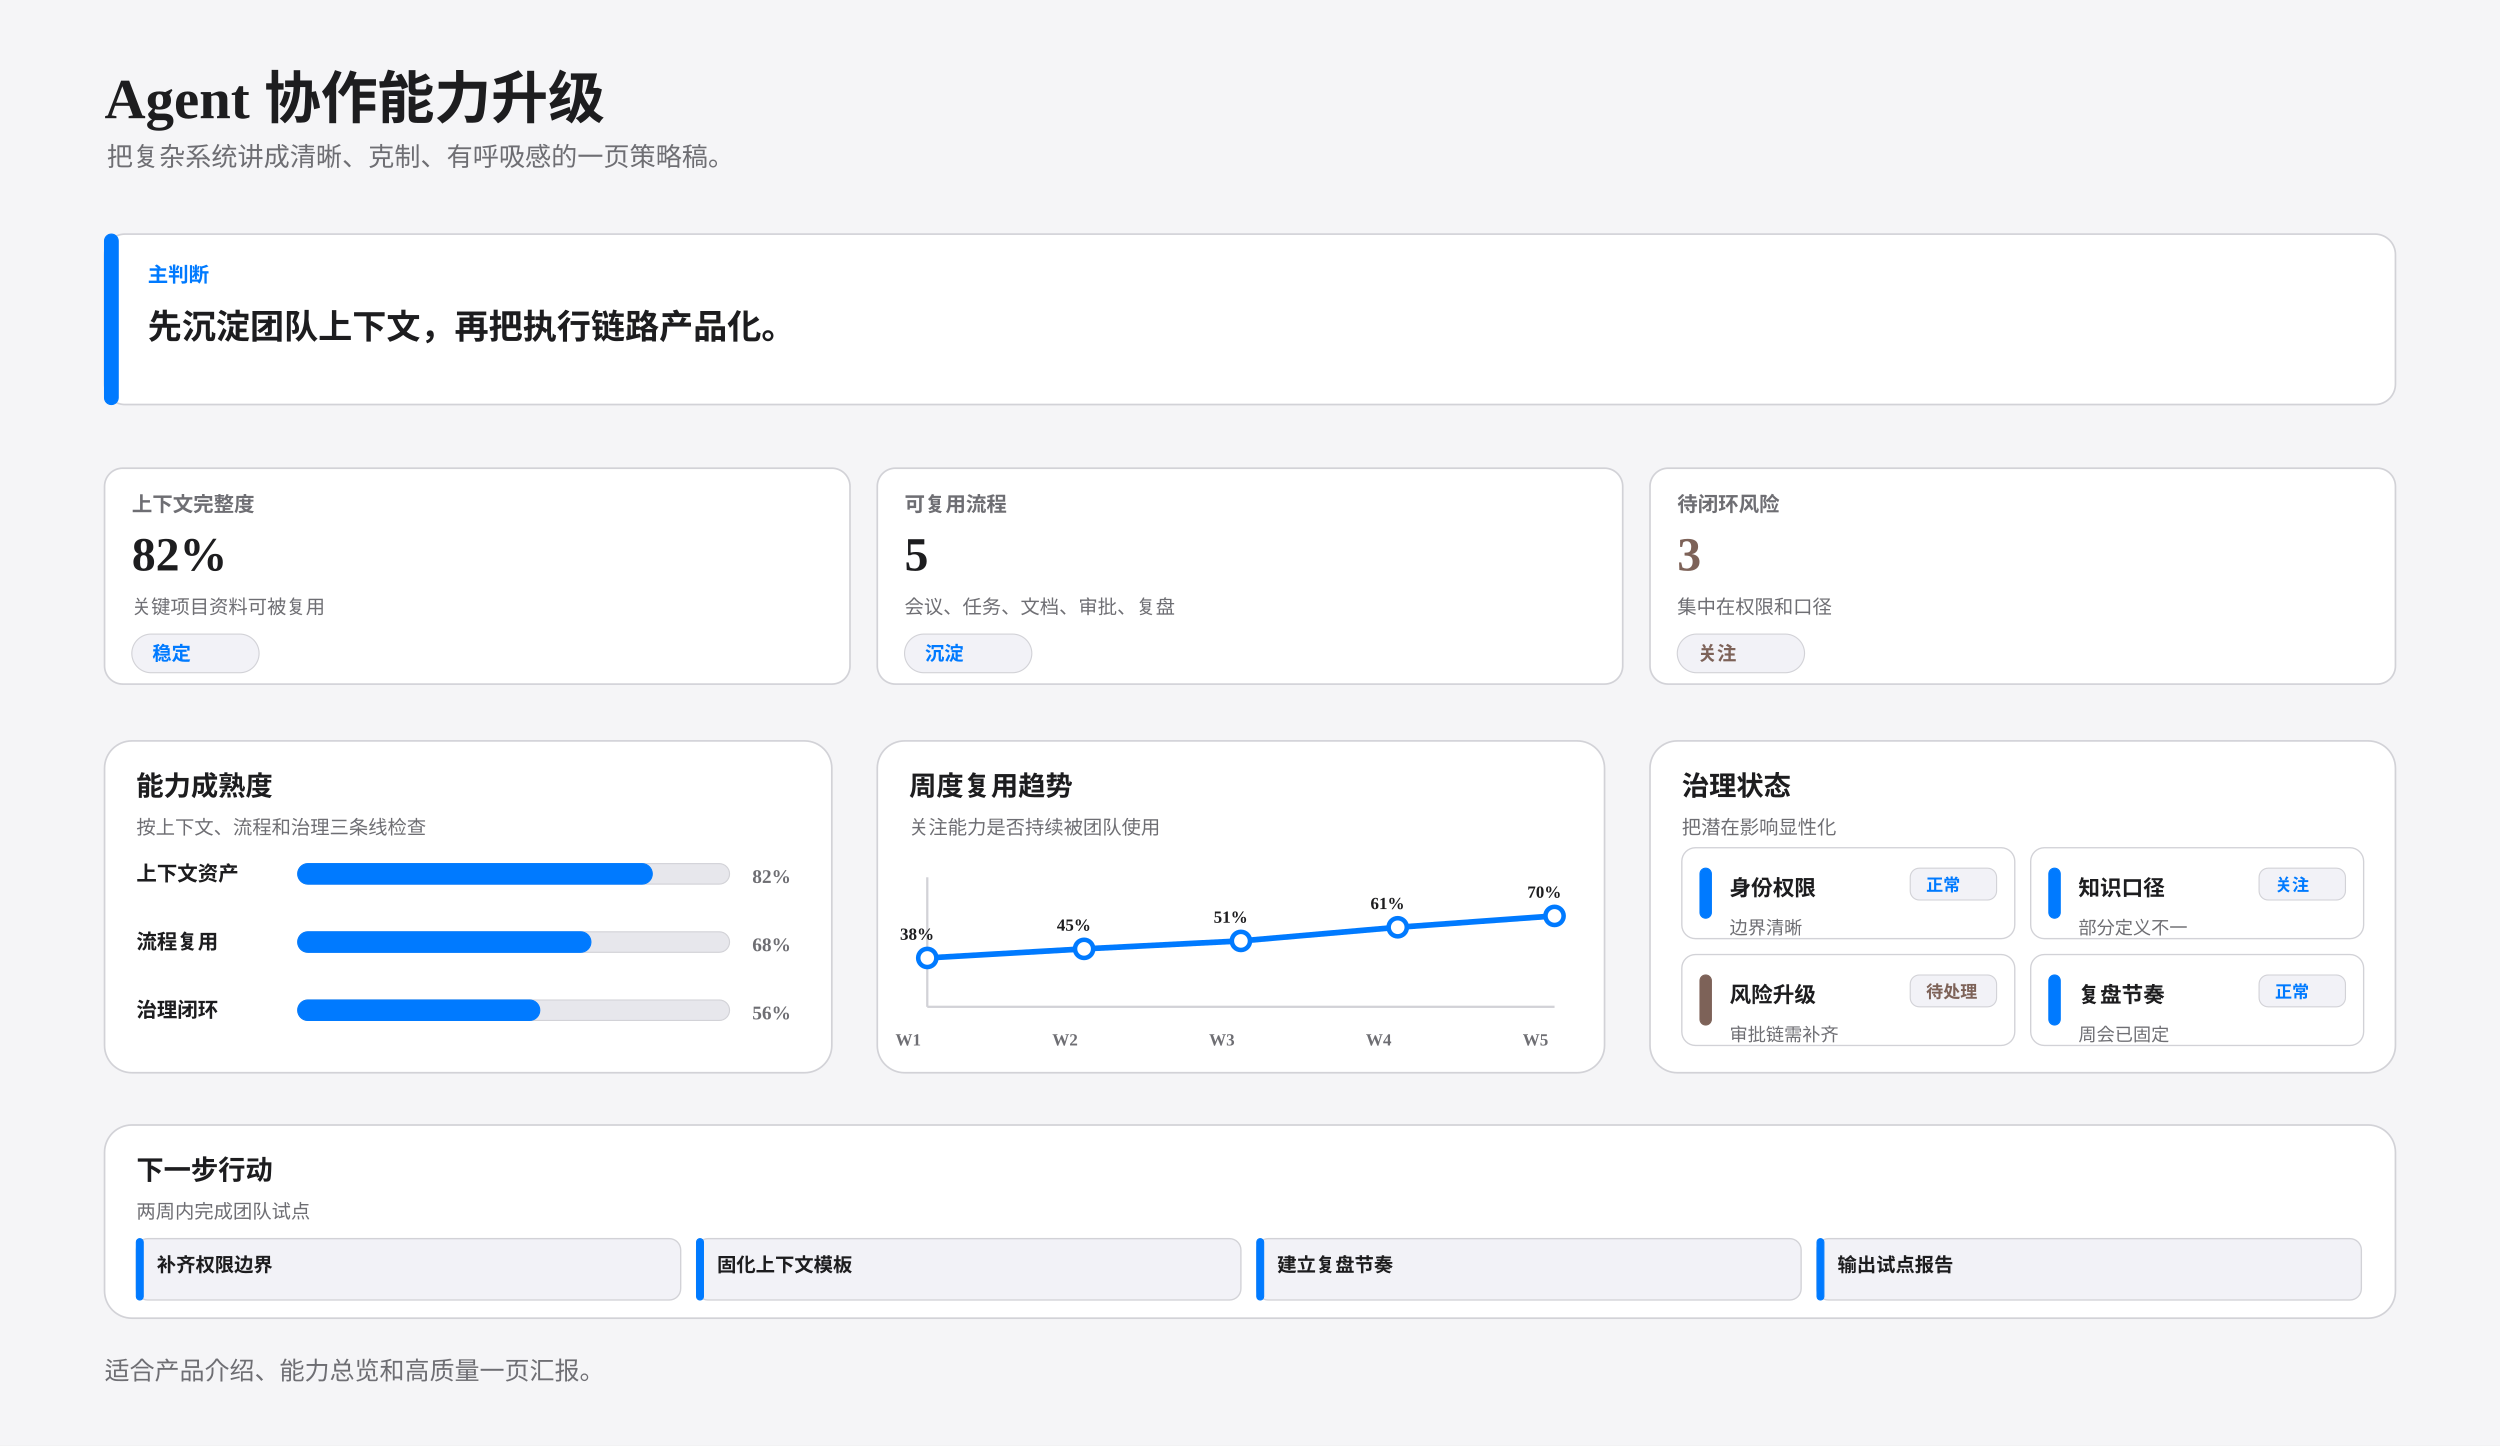
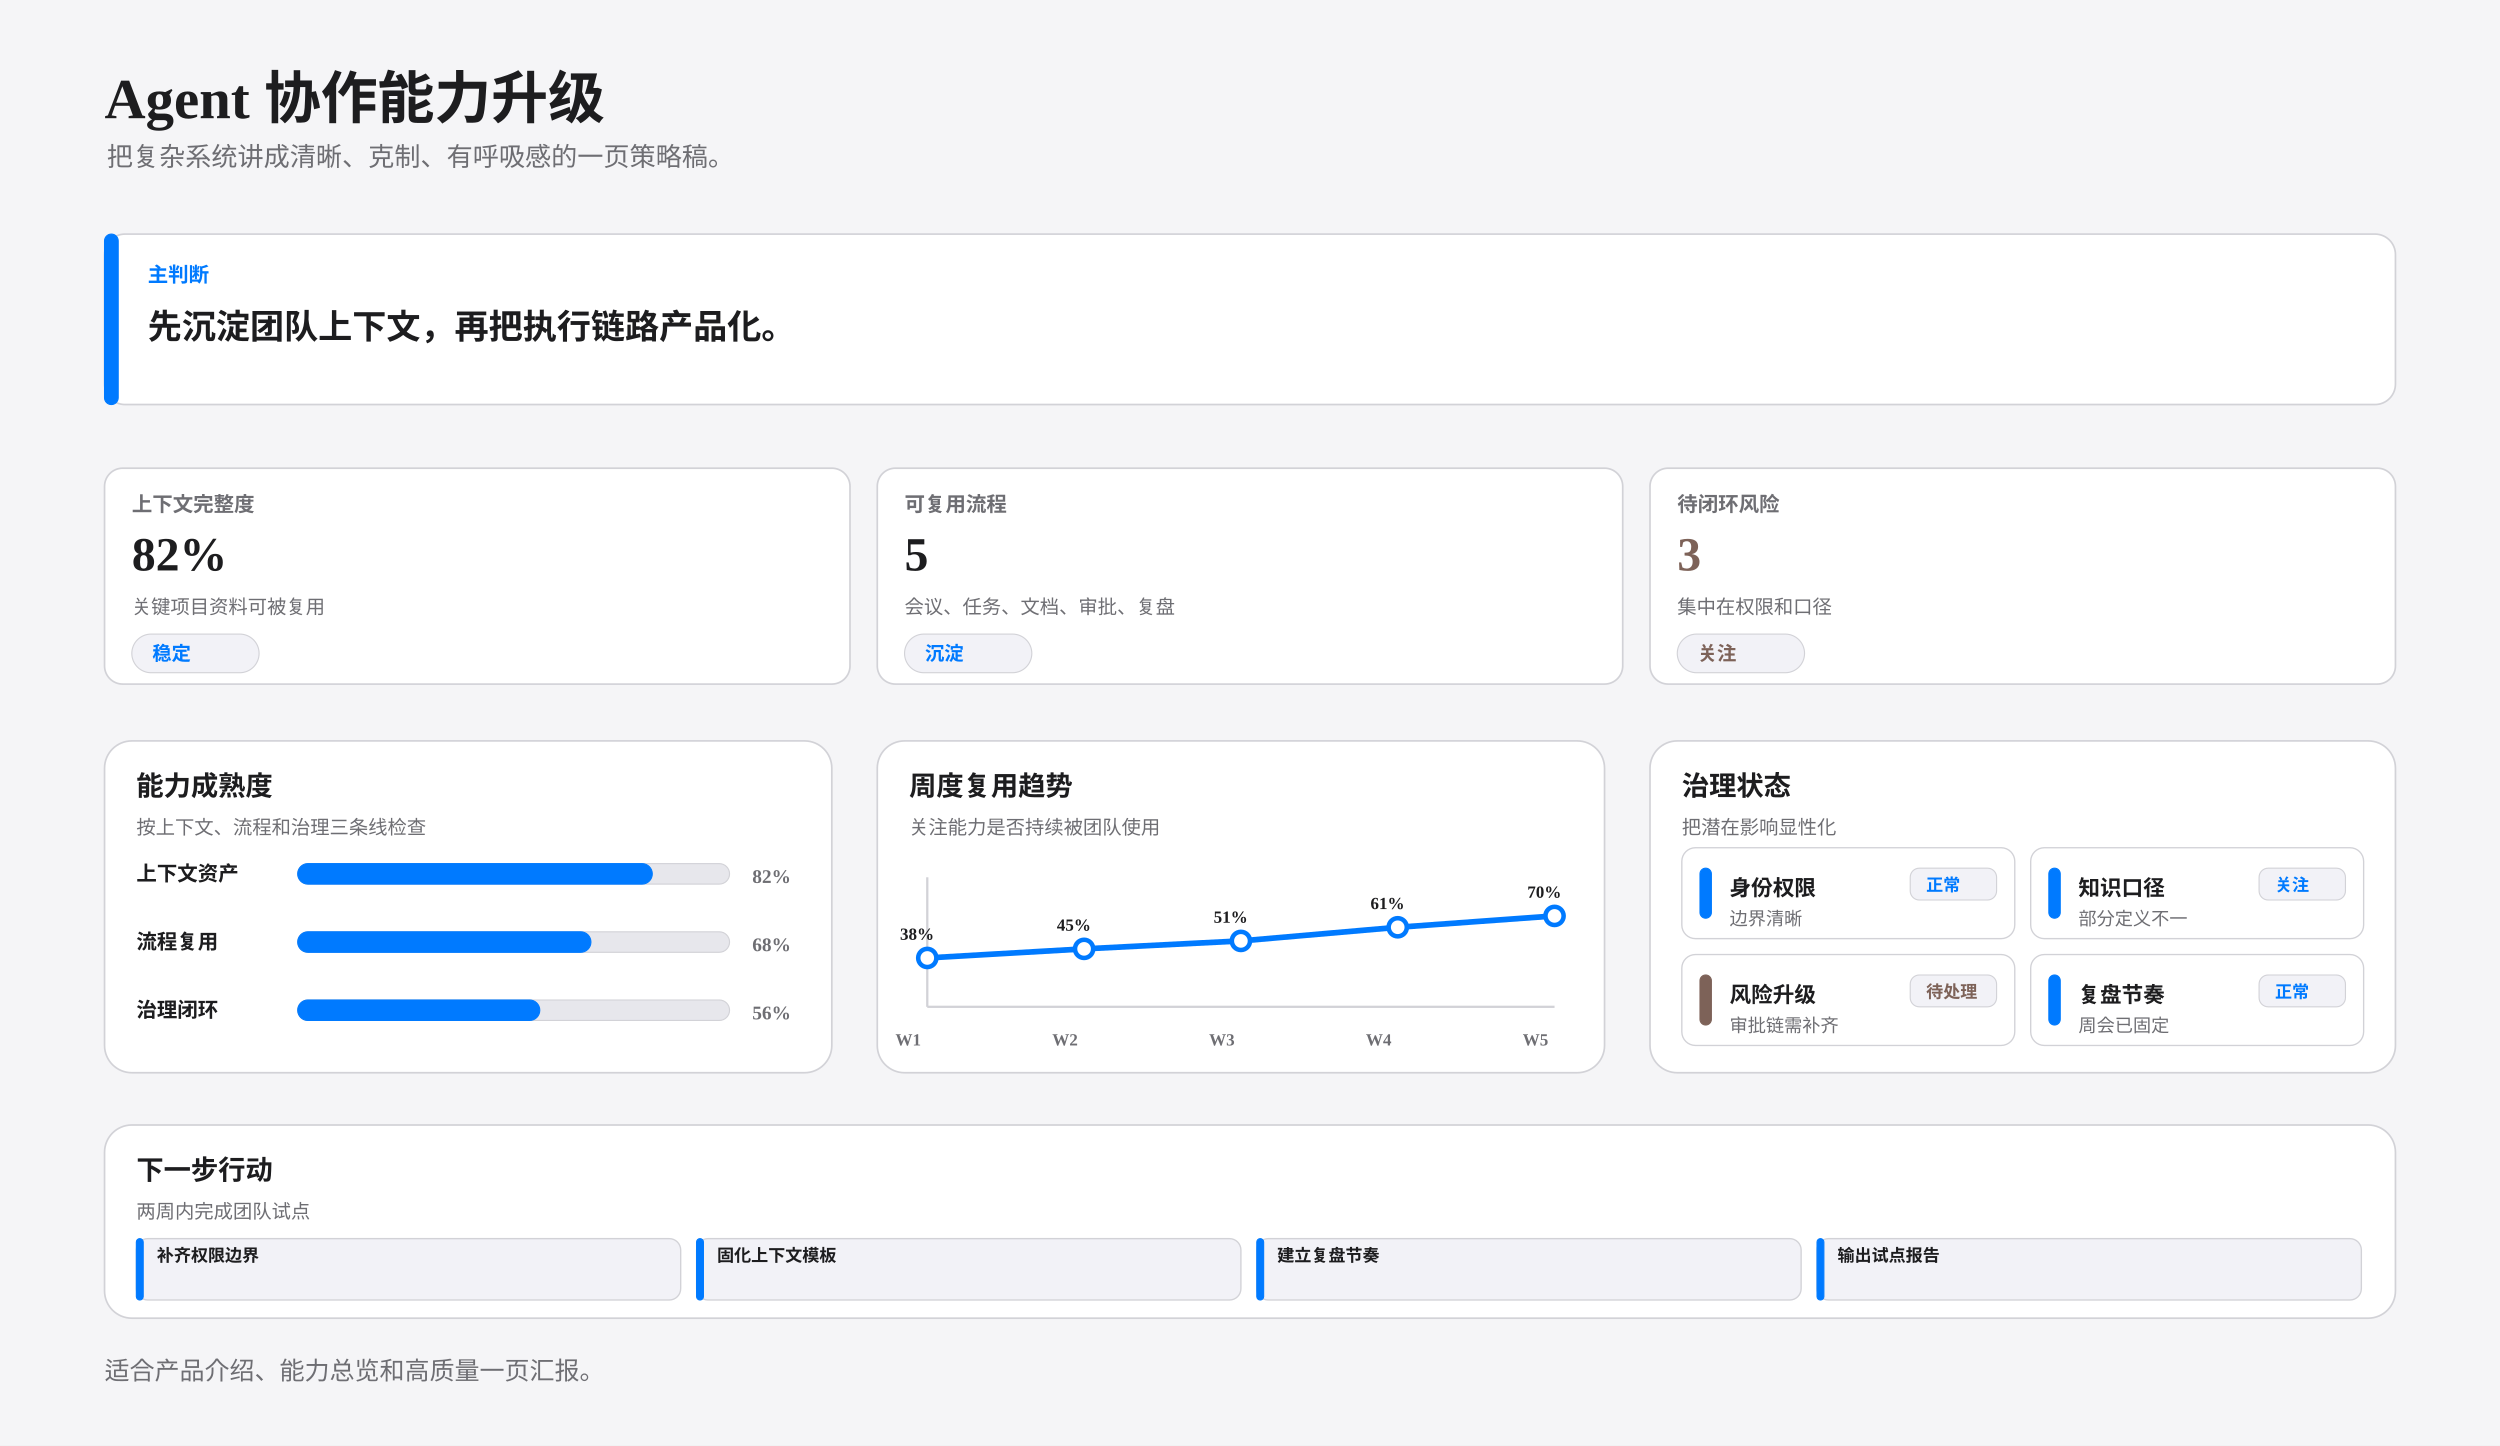
<svg xmlns="http://www.w3.org/2000/svg" width="2200" height="1272" viewBox="0 0 2200 1272">
  <defs>
    <marker id="arrow" markerWidth="12" markerHeight="12" refX="9" refY="4" orient="auto" markerUnits="strokeWidth">
      <path d="M0 0 L10 4 L0 8 z" fill="#007AFF" />
    </marker>
  </defs>
  <rect x="0" y="0" width="2200" height="1272" fill="#F5F5F7" />
  <text x="92" y="104" font-size="50" fill="#1D1D1F" font-weight="700">
    <tspan x="92" dy="0">Agent 协作能力升级</tspan>
  </text>
  <text x="94" y="146" font-size="23" fill="#6E6E73" font-weight="400">
    <tspan x="94" dy="0">把复杂系统讲成清晰、克制、有呼吸感的一页策略稿。</tspan>
  </text>
  <rect x="92" y="206" width="2016" height="150" rx="18" fill="#FFFFFF" stroke="#D2D2D7" stroke-width="1.5" />
  <rect x="92" y="206" width="12" height="150" rx="6" fill="#007AFF" stroke="#007AFF" stroke-width="1" />
  <text x="130" y="248" font-size="18" fill="#007AFF" font-weight="700">
    <tspan x="130" dy="0">主判断</tspan>
  </text>
  <text x="130" y="298" font-size="30" fill="#1D1D1F" font-weight="700">
    <tspan x="130" dy="0">先沉淀团队上下文，再把执行链路产品化。</tspan>
  </text>
  <rect x="92" y="412" width="656" height="190" rx="16" fill="#FFFFFF" stroke="#D2D2D7" stroke-width="1.5" />
  <text x="116" y="450" font-size="18" fill="#6E6E73" font-weight="700">
    <tspan x="116" dy="0">上下文完整度</tspan>
  </text>
  <text x="116" y="502" font-size="42" fill="#1D1D1F" font-weight="700">
    <tspan x="116" dy="0">82%</tspan>
  </text>
  <text x="116" y="540" font-size="17" fill="#6E6E73" font-weight="400">
    <tspan x="116" dy="0">关键项目资料可被复用</tspan>
  </text>
  <rect x="116" y="558" width="112" height="34" rx="17" fill="#F2F2F7" stroke="#D2D2D7" stroke-width="1" />
  <text x="134" y="581" font-size="17" fill="#007AFF" font-weight="700">
    <tspan x="134" dy="0">稳定</tspan>
  </text>
  <rect x="772" y="412" width="656" height="190" rx="16" fill="#FFFFFF" stroke="#D2D2D7" stroke-width="1.5" />
  <text x="796" y="450" font-size="18" fill="#6E6E73" font-weight="700">
    <tspan x="796" dy="0">可复用流程</tspan>
  </text>
  <text x="796" y="502" font-size="42" fill="#1D1D1F" font-weight="700">
    <tspan x="796" dy="0">5</tspan>
  </text>
  <text x="796" y="540" font-size="17" fill="#6E6E73" font-weight="400">
    <tspan x="796" dy="0">会议、任务、文档、审批、复盘</tspan>
  </text>
  <rect x="796" y="558" width="112" height="34" rx="17" fill="#F2F2F7" stroke="#D2D2D7" stroke-width="1" />
  <text x="814" y="581" font-size="17" fill="#007AFF" font-weight="700">
    <tspan x="814" dy="0">沉淀</tspan>
  </text>
  <rect x="1452" y="412" width="656" height="190" rx="16" fill="#FFFFFF" stroke="#D2D2D7" stroke-width="1.5" />
  <text x="1476" y="450" font-size="18" fill="#6E6E73" font-weight="700">
    <tspan x="1476" dy="0">待闭环风险</tspan>
  </text>
  <text x="1476" y="502" font-size="42" fill="#7D6258" font-weight="700">
    <tspan x="1476" dy="0">3</tspan>
  </text>
  <text x="1476" y="540" font-size="17" fill="#6E6E73" font-weight="400">
    <tspan x="1476" dy="0">集中在权限和口径</tspan>
  </text>
  <rect x="1476" y="558" width="112" height="34" rx="17" fill="#F2F2F7" stroke="#D2D2D7" stroke-width="1" />
  <text x="1494" y="581" font-size="17" fill="#7D6258" font-weight="700">
    <tspan x="1494" dy="0">关注</tspan>
  </text>
  <rect x="92" y="652" width="640" height="292" rx="24" fill="#FFFFFF" stroke="#D2D2D7" stroke-width="1.5" />
  <text x="120" y="700" font-size="24" fill="#1D1D1F" font-weight="700">
    <tspan x="120" dy="0">能力成熟度</tspan>
  </text>
  <text x="120" y="734" font-size="17" fill="#6E6E73" font-weight="400">
    <tspan x="120" dy="0">按上下文、流程和治理三条线检查</tspan>
  </text>
  <text x="120" y="775" font-size="18" fill="#1D1D1F" font-weight="700">
    <tspan x="120" dy="0">上下文资产</tspan>
  </text>
  <rect x="262" y="760" width="380" height="18" rx="9" fill="#E7E7EC" stroke="#D2D2D7" stroke-width="1" />
  <rect x="262" y="760" width="312" height="18" rx="9" fill="#007AFF" stroke="#007AFF" stroke-width="1" />
  <text x="662" y="777" font-size="17" fill="#6E6E73" font-weight="700">
    <tspan x="662" dy="0">82%</tspan>
  </text>
  <text x="120" y="835" font-size="18" fill="#1D1D1F" font-weight="700">
    <tspan x="120" dy="0">流程复用</tspan>
  </text>
  <rect x="262" y="820" width="380" height="18" rx="9" fill="#E7E7EC" stroke="#D2D2D7" stroke-width="1" />
  <rect x="262" y="820" width="258" height="18" rx="9" fill="#007AFF" stroke="#007AFF" stroke-width="1" />
  <text x="662" y="837" font-size="17" fill="#6E6E73" font-weight="700">
    <tspan x="662" dy="0">68%</tspan>
  </text>
  <text x="120" y="895" font-size="18" fill="#1D1D1F" font-weight="700">
    <tspan x="120" dy="0">治理闭环</tspan>
  </text>
  <rect x="262" y="880" width="380" height="18" rx="9" fill="#E7E7EC" stroke="#D2D2D7" stroke-width="1" />
  <rect x="262" y="880" width="213" height="18" rx="9" fill="#007AFF" stroke="#007AFF" stroke-width="1" />
  <text x="662" y="897" font-size="17" fill="#6E6E73" font-weight="700">
    <tspan x="662" dy="0">56%</tspan>
  </text>
  <rect x="772" y="652" width="640" height="292" rx="24" fill="#FFFFFF" stroke="#D2D2D7" stroke-width="1.5" />
  <text x="800" y="700" font-size="24" fill="#1D1D1F" font-weight="700">
    <tspan x="800" dy="0">周度复用趋势</tspan>
  </text>
  <text x="800" y="734" font-size="17" fill="#6E6E73" font-weight="400">
    <tspan x="800" dy="0">关注能力是否持续被团队使用</tspan>
  </text>
  <line x1="816" y1="886" x2="1368" y2="886" stroke="#D2D2D7" stroke-width="2" />
  <line x1="816" y1="772" x2="816" y2="886" stroke="#D2D2D7" stroke-width="2" />
  <polyline points="816,843 954,835 1092,828 1230,816 1368,806" fill="none" stroke="#007AFF" stroke-width="5" stroke-linecap="round" stroke-linejoin="round" />
  <circle cx="816" cy="843" r="8" fill="#FFFFFF" stroke="#007AFF" stroke-width="4" />
  <text x="788" y="920" font-size="15" fill="#6E6E73" font-weight="700">
    <tspan x="788" dy="0">W1</tspan>
  </text>
  <text x="792" y="827" font-size="15" fill="#1D1D1F" font-weight="700">
    <tspan x="792" dy="0">38%</tspan>
  </text>
  <circle cx="954" cy="835" r="8" fill="#FFFFFF" stroke="#007AFF" stroke-width="4" />
  <text x="926" y="920" font-size="15" fill="#6E6E73" font-weight="700">
    <tspan x="926" dy="0">W2</tspan>
  </text>
  <text x="930" y="819" font-size="15" fill="#1D1D1F" font-weight="700">
    <tspan x="930" dy="0">45%</tspan>
  </text>
  <circle cx="1092" cy="828" r="8" fill="#FFFFFF" stroke="#007AFF" stroke-width="4" />
  <text x="1064" y="920" font-size="15" fill="#6E6E73" font-weight="700">
    <tspan x="1064" dy="0">W3</tspan>
  </text>
  <text x="1068" y="812" font-size="15" fill="#1D1D1F" font-weight="700">
    <tspan x="1068" dy="0">51%</tspan>
  </text>
  <circle cx="1230" cy="816" r="8" fill="#FFFFFF" stroke="#007AFF" stroke-width="4" />
  <text x="1202" y="920" font-size="15" fill="#6E6E73" font-weight="700">
    <tspan x="1202" dy="0">W4</tspan>
  </text>
  <text x="1206" y="800" font-size="15" fill="#1D1D1F" font-weight="700">
    <tspan x="1206" dy="0">61%</tspan>
  </text>
  <circle cx="1368" cy="806" r="8" fill="#FFFFFF" stroke="#007AFF" stroke-width="4" />
  <text x="1340" y="920" font-size="15" fill="#6E6E73" font-weight="700">
    <tspan x="1340" dy="0">W5</tspan>
  </text>
  <text x="1344" y="790" font-size="15" fill="#1D1D1F" font-weight="700">
    <tspan x="1344" dy="0">70%</tspan>
  </text>
  <rect x="1452" y="652" width="656" height="292" rx="24" fill="#FFFFFF" stroke="#D2D2D7" stroke-width="1.5" />
  <text x="1480" y="700" font-size="24" fill="#1D1D1F" font-weight="700">
    <tspan x="1480" dy="0">治理状态</tspan>
  </text>
  <text x="1480" y="734" font-size="17" fill="#6E6E73" font-weight="400">
    <tspan x="1480" dy="0">把潜在影响显性化</tspan>
  </text>
  <rect x="1480" y="746" width="293" height="80" rx="12" fill="#FFFFFF" stroke="#D2D2D7" stroke-width="1.2" />
  <rect x="1496" y="764" width="10" height="44" rx="5" fill="#007AFF" stroke="#007AFF" stroke-width="1" />
  <text x="1522" y="788" font-size="19" fill="#1D1D1F" font-weight="700">
    <tspan x="1522" dy="0">身份权限</tspan>
  </text>
  <rect x="1681" y="764" width="76" height="28" rx="8" fill="#F2F2F7" stroke="#D2D2D7" stroke-width="1" />
  <text x="1695" y="784" font-size="15" fill="#007AFF" font-weight="700">
    <tspan x="1695" dy="0">正常</tspan>
  </text>
-   <text x="1522" y="822" font-size="16" fill="#6E6E73" font-weight="400">
+   <text x="1522" y="814" font-size="16" fill="#6E6E73" font-weight="400">
    <tspan x="1522" dy="0">边界清晰</tspan>
  </text>
  <rect x="1787" y="746" width="293" height="80" rx="12" fill="#FFFFFF" stroke="#D2D2D7" stroke-width="1.2" />
  <rect x="1803" y="764" width="10" height="44" rx="5" fill="#007AFF" stroke="#007AFF" stroke-width="1" />
  <text x="1829" y="788" font-size="19" fill="#1D1D1F" font-weight="700">
    <tspan x="1829" dy="0">知识口径</tspan>
  </text>
  <rect x="1988" y="764" width="76" height="28" rx="8" fill="#F2F2F7" stroke="#D2D2D7" stroke-width="1" />
  <text x="2002" y="784" font-size="15" fill="#007AFF" font-weight="700">
    <tspan x="2002" dy="0">关注</tspan>
  </text>
-   <text x="1829" y="822" font-size="16" fill="#6E6E73" font-weight="400">
+   <text x="1829" y="814" font-size="16" fill="#6E6E73" font-weight="400">
    <tspan x="1829" dy="0">部分定义不一</tspan>
  </text>
  <rect x="1480" y="840" width="293" height="80" rx="12" fill="#FFFFFF" stroke="#D2D2D7" stroke-width="1.2" />
  <rect x="1496" y="858" width="10" height="44" rx="5" fill="#7D6258" stroke="#7D6258" stroke-width="1" />
  <text x="1522" y="882" font-size="19" fill="#1D1D1F" font-weight="700">
    <tspan x="1522" dy="0">风险升级</tspan>
  </text>
  <rect x="1681" y="858" width="76" height="28" rx="8" fill="#F2F2F7" stroke="#D2D2D7" stroke-width="1" />
  <text x="1695" y="878" font-size="15" fill="#7D6258" font-weight="700">
    <tspan x="1695" dy="0">待处理</tspan>
  </text>
-   <text x="1522" y="916" font-size="16" fill="#6E6E73" font-weight="400">
+   <text x="1522" y="908" font-size="16" fill="#6E6E73" font-weight="400">
    <tspan x="1522" dy="0">审批链需补齐</tspan>
  </text>
  <rect x="1787" y="840" width="293" height="80" rx="12" fill="#FFFFFF" stroke="#D2D2D7" stroke-width="1.2" />
  <rect x="1803" y="858" width="10" height="44" rx="5" fill="#007AFF" stroke="#007AFF" stroke-width="1" />
  <text x="1829" y="882" font-size="19" fill="#1D1D1F" font-weight="700">
    <tspan x="1829" dy="0">复盘节奏</tspan>
  </text>
  <rect x="1988" y="858" width="76" height="28" rx="8" fill="#F2F2F7" stroke="#D2D2D7" stroke-width="1" />
  <text x="2002" y="878" font-size="15" fill="#007AFF" font-weight="700">
    <tspan x="2002" dy="0">正常</tspan>
  </text>
-   <text x="1829" y="916" font-size="16" fill="#6E6E73" font-weight="400">
+   <text x="1829" y="908" font-size="16" fill="#6E6E73" font-weight="400">
    <tspan x="1829" dy="0">周会已固定</tspan>
  </text>
  <rect x="92" y="990" width="2016" height="170" rx="24" fill="#FFFFFF" stroke="#D2D2D7" stroke-width="1.5" />
  <text x="120" y="1038" font-size="24" fill="#1D1D1F" font-weight="700">
    <tspan x="120" dy="0">下一步行动</tspan>
  </text>
  <text x="120" y="1072" font-size="17" fill="#6E6E73" font-weight="400">
    <tspan x="120" dy="0">两周内完成团队试点</tspan>
  </text>
  <rect x="120" y="1090" width="479" height="54" rx="10" fill="#F2F2F7" stroke="#D2D2D7" stroke-width="1.2" />
  <rect x="120" y="1090" width="6" height="54" rx="3" fill="#007AFF" stroke="#007AFF" stroke-width="1" />
-   <text x="138" y="1119" font-size="17" fill="#1D1D1F" font-weight="700">
+   <text x="138" y="1110" font-size="15" fill="#1D1D1F" font-weight="700">
    <tspan x="138" dy="0">补齐权限边界</tspan>
  </text>
  <rect x="613" y="1090" width="479" height="54" rx="10" fill="#F2F2F7" stroke="#D2D2D7" stroke-width="1.2" />
  <rect x="613" y="1090" width="6" height="54" rx="3" fill="#007AFF" stroke="#007AFF" stroke-width="1" />
-   <text x="631" y="1119" font-size="17" fill="#1D1D1F" font-weight="700">
+   <text x="631" y="1110" font-size="15" fill="#1D1D1F" font-weight="700">
    <tspan x="631" dy="0">固化上下文模板</tspan>
  </text>
  <rect x="1106" y="1090" width="479" height="54" rx="10" fill="#F2F2F7" stroke="#D2D2D7" stroke-width="1.2" />
  <rect x="1106" y="1090" width="6" height="54" rx="3" fill="#007AFF" stroke="#007AFF" stroke-width="1" />
-   <text x="1124" y="1119" font-size="17" fill="#1D1D1F" font-weight="700">
+   <text x="1124" y="1110" font-size="15" fill="#1D1D1F" font-weight="700">
    <tspan x="1124" dy="0">建立复盘节奏</tspan>
  </text>
  <rect x="1599" y="1090" width="479" height="54" rx="10" fill="#F2F2F7" stroke="#D2D2D7" stroke-width="1.2" />
  <rect x="1599" y="1090" width="6" height="54" rx="3" fill="#007AFF" stroke="#007AFF" stroke-width="1" />
-   <text x="1617" y="1119" font-size="17" fill="#1D1D1F" font-weight="700">
+   <text x="1617" y="1110" font-size="15" fill="#1D1D1F" font-weight="700">
    <tspan x="1617" dy="0">输出试点报告</tspan>
  </text>
  <text x="92" y="1214" font-size="22" fill="#6E6E73" font-weight="400">
    <tspan x="92" dy="0">适合产品介绍、能力总览和高质量一页汇报。</tspan>
  </text>
</svg>
